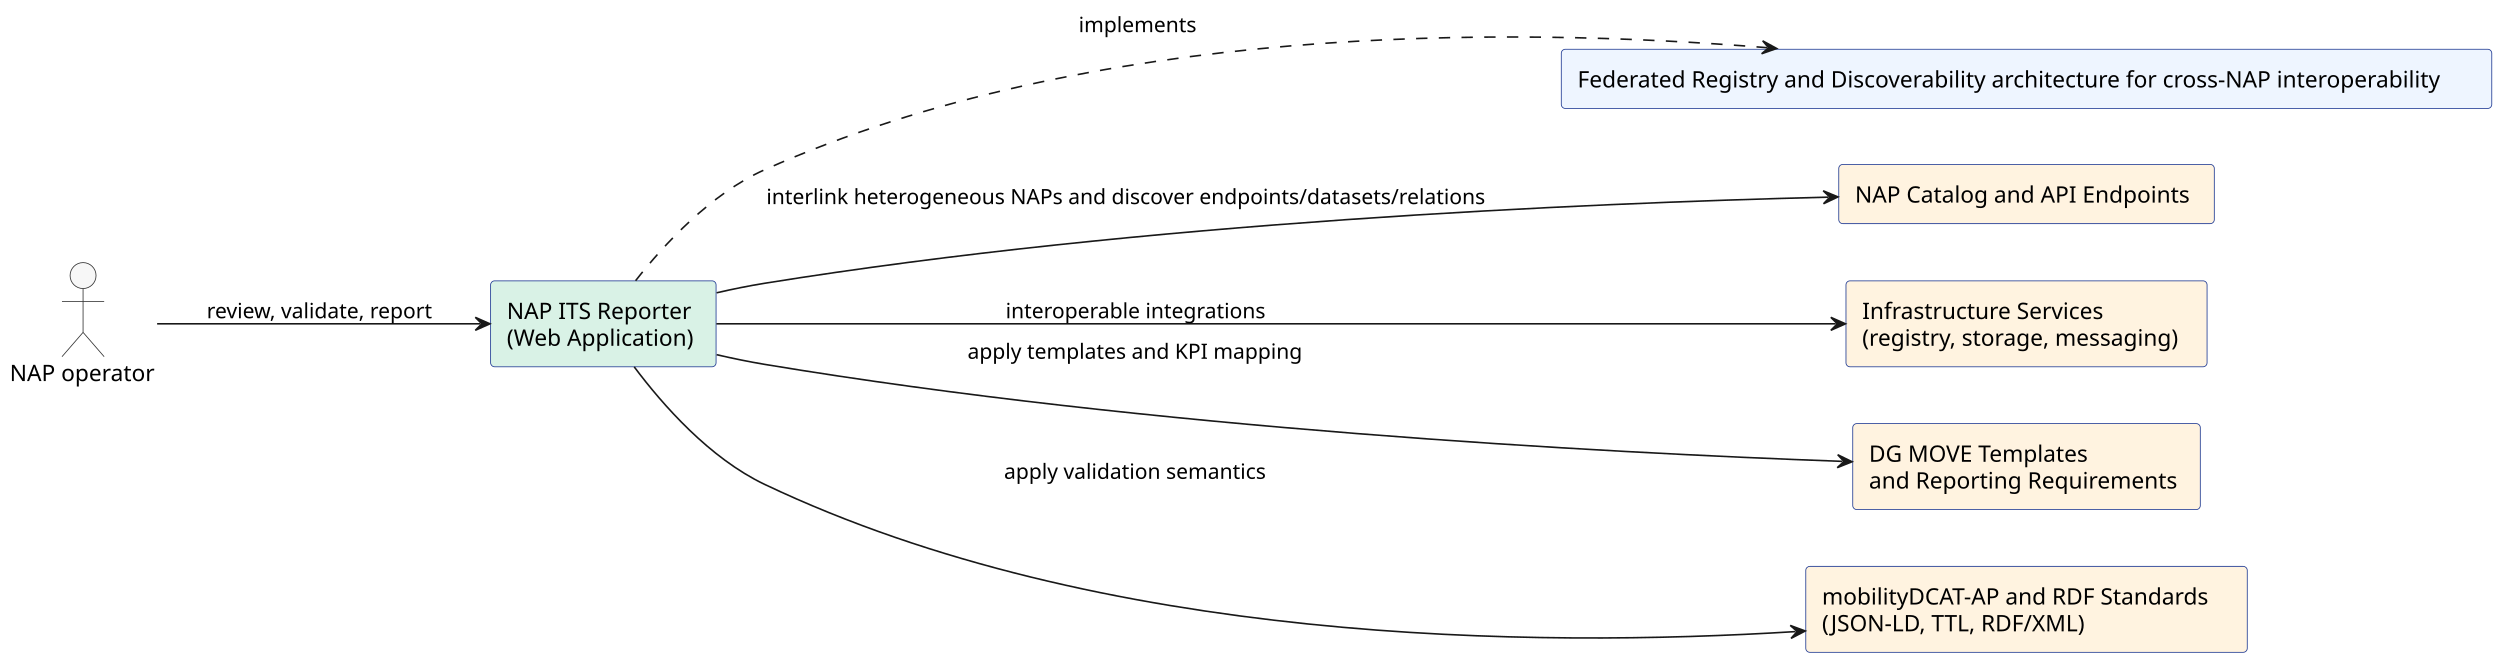
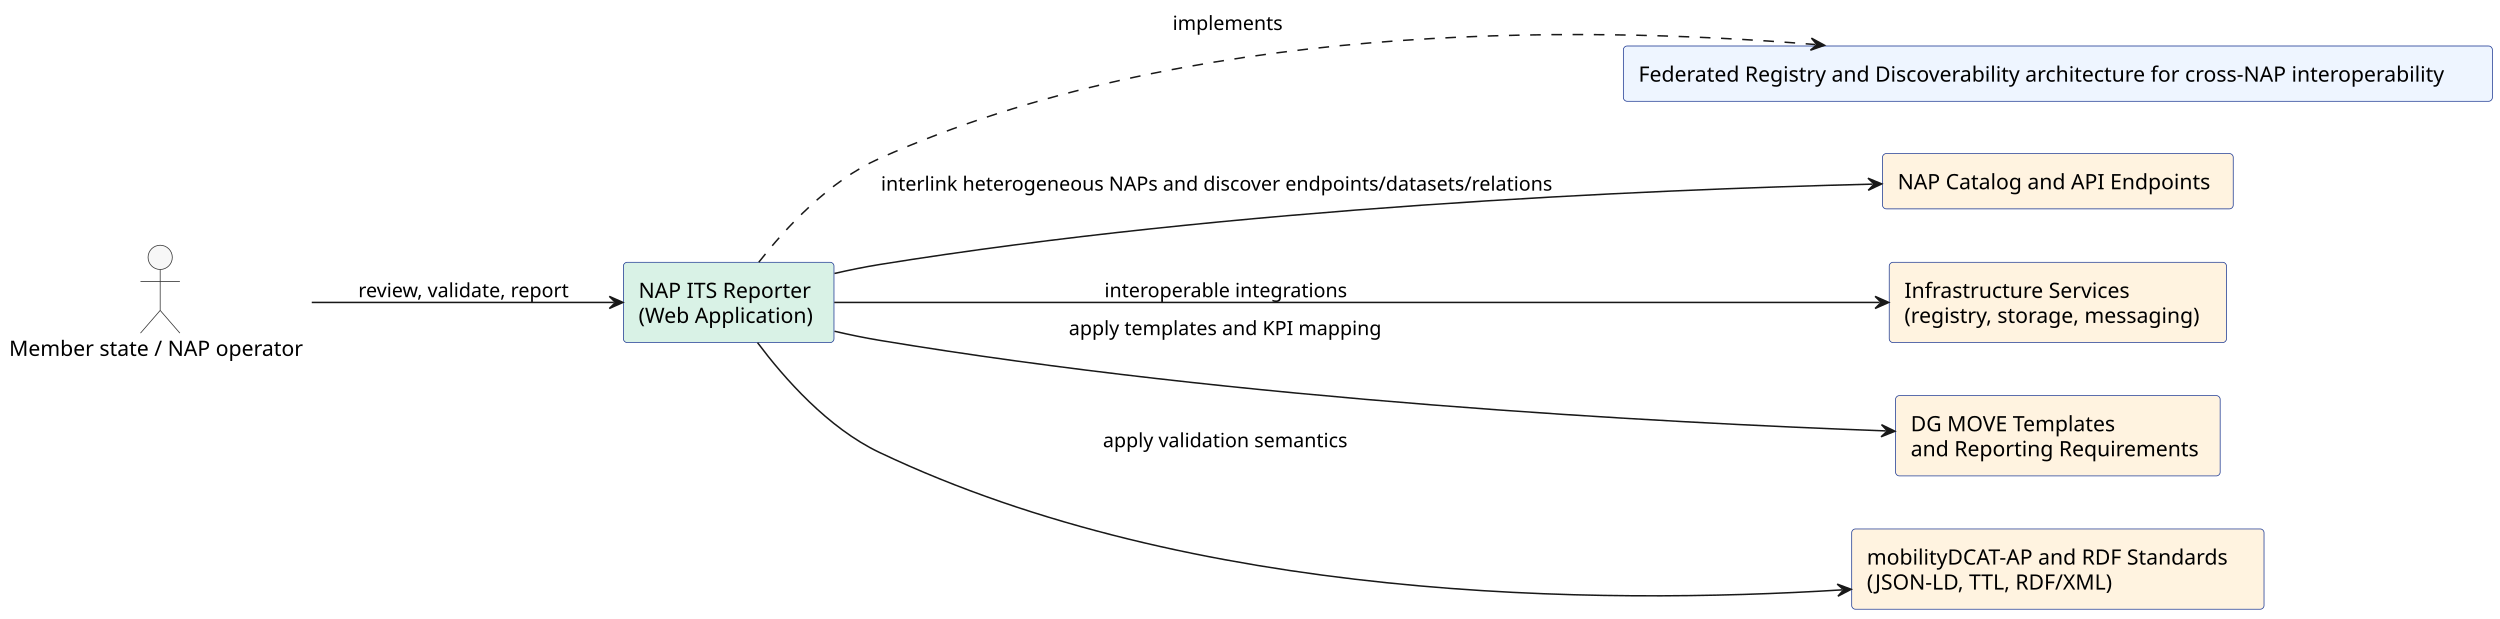
- <svg xmlns="http://www.w3.org/2000/svg" contentStyleType="text/css" data-diagram-type="DESCRIPTION" height="408px" preserveAspectRatio="none" style="width:1541px;height:408px;background:#FFFFFF;" version="1.1" viewBox="0 0 1541 408" width="1541px" zoomAndPan="magnify">
+ <svg xmlns="http://www.w3.org/2000/svg" contentStyleType="text/css" data-diagram-type="DESCRIPTION" height="408px" preserveAspectRatio="none" style="width:1650px;height:408px;background:#FFFFFF;" version="1.1" viewBox="0 0 1650 408" width="1650px" zoomAndPan="magnify">
  <defs />
  <g>
    <g class="entity" data-entity="U" data-source-line="16" data-uid="ent0002" id="entity_U">
-       <ellipse cx="51.203" cy="169.862" fill="#F7F7F7" rx="8" ry="8" style="stroke:#333333;stroke-width:0.5;" />
-       <path d="M51.203,177.862 L51.203,204.862 M38.203,185.862 L64.203,185.862 M51.203,204.862 L38.203,219.862 M51.203,204.862 L64.203,219.862" fill="none" style="stroke:#333333;stroke-width:0.5;" />
-       <text fill="#000000" font-family="sans-serif" font-size="14" lengthAdjust="spacing" textLength="90.405" x="6" y="234.897">NAP operator</text>
+       <ellipse cx="105.723" cy="169.862" fill="#F7F7F7" rx="8" ry="8" style="stroke:#333333;stroke-width:0.5;" />
+       <path d="M105.723,177.862 L105.723,204.862 M92.723,185.862 L118.723,185.862 M105.723,204.862 L92.723,219.862 M105.723,204.862 L118.723,219.862" fill="none" style="stroke:#333333;stroke-width:0.5;" />
+       <text fill="#000000" font-family="sans-serif" font-size="14" lengthAdjust="spacing" textLength="199.445" x="6" y="234.897">Member state / NAP operator</text>
    </g>
    <g class="entity" data-entity="APP" data-source-line="18" data-uid="ent0003" id="entity_APP">
-       <rect fill="#D9F2E6" height="52.977" rx="2.5" ry="2.5" style="stroke:#1F3A93;stroke-width:0.5;" width="138.973" x="302.41" y="173.112" />
-       <text fill="#000000" font-family="sans-serif" font-size="14" lengthAdjust="spacing" textLength="115.582" x="312.41" y="196.647">NAP ITS Reporter</text>
-       <text fill="#000000" font-family="sans-serif" font-size="14" lengthAdjust="spacing" textLength="118.973" x="312.41" y="213.136">(Web Application)</text>
+       <rect fill="#D9F2E6" height="52.977" rx="2.5" ry="2.5" style="stroke:#1F3A93;stroke-width:0.5;" width="138.973" x="411.45" y="173.112" />
+       <text fill="#000000" font-family="sans-serif" font-size="14" lengthAdjust="spacing" textLength="115.582" x="421.45" y="196.647">NAP ITS Reporter</text>
+       <text fill="#000000" font-family="sans-serif" font-size="14" lengthAdjust="spacing" textLength="118.973" x="421.45" y="213.136">(Web Application)</text>
    </g>
    <g class="entity" data-entity="PATTERN" data-source-line="19" data-uid="ent0004" id="entity_PATTERN">
-       <rect fill="#EEF5FF" height="36.488" rx="2.5" ry="2.5" style="stroke:#1F3A93;stroke-width:0.5;" width="573.547" x="962.38" y="30.362" />
-       <text fill="#000000" font-family="sans-serif" font-size="14" lengthAdjust="spacing" textLength="553.547" x="972.38" y="53.897">Federated Registry and Discoverability architecture for cross-NAP interoperability</text>
+       <rect fill="#EEF5FF" height="36.488" rx="2.5" ry="2.5" style="stroke:#1F3A93;stroke-width:0.5;" width="573.547" x="1071.42" y="30.362" />
+       <text fill="#000000" font-family="sans-serif" font-size="14" lengthAdjust="spacing" textLength="553.547" x="1081.42" y="53.897">Federated Registry and Discoverability architecture for cross-NAP interoperability</text>
    </g>
    <g class="entity" data-entity="NAP" data-source-line="21" data-uid="ent0005" id="entity_NAP">
-       <rect fill="#FFF3E0" height="36.488" rx="2.5" ry="2.5" style="stroke:#1F3A93;stroke-width:0.5;" width="231.49" x="1133.41" y="101.362" />
-       <text fill="#000000" font-family="sans-serif" font-size="14" lengthAdjust="spacing" textLength="211.49" x="1143.41" y="124.897">NAP Catalog and API Endpoints</text>
+       <rect fill="#FFF3E0" height="36.488" rx="2.5" ry="2.5" style="stroke:#1F3A93;stroke-width:0.5;" width="231.49" x="1242.45" y="101.362" />
+       <text fill="#000000" font-family="sans-serif" font-size="14" lengthAdjust="spacing" textLength="211.49" x="1252.45" y="124.897">NAP Catalog and API Endpoints</text>
    </g>
    <g class="entity" data-entity="INFRA" data-source-line="22" data-uid="ent0006" id="entity_INFRA">
-       <rect fill="#FFF3E0" height="52.977" rx="2.5" ry="2.5" style="stroke:#1F3A93;stroke-width:0.5;" width="222.576" x="1137.86" y="173.112" />
-       <text fill="#000000" font-family="sans-serif" font-size="14" lengthAdjust="spacing" textLength="151.642" x="1147.86" y="196.647">Infrastructure Services</text>
-       <text fill="#000000" font-family="sans-serif" font-size="14" lengthAdjust="spacing" textLength="202.576" x="1147.86" y="213.136">(registry, storage, messaging)</text>
+       <rect fill="#FFF3E0" height="52.977" rx="2.5" ry="2.5" style="stroke:#1F3A93;stroke-width:0.5;" width="222.576" x="1246.9" y="173.112" />
+       <text fill="#000000" font-family="sans-serif" font-size="14" lengthAdjust="spacing" textLength="151.642" x="1256.9" y="196.647">Infrastructure Services</text>
+       <text fill="#000000" font-family="sans-serif" font-size="14" lengthAdjust="spacing" textLength="202.576" x="1256.9" y="213.136">(registry, storage, messaging)</text>
    </g>
    <g class="entity" data-entity="DGMOVE" data-source-line="23" data-uid="ent0007" id="entity_DGMOVE">
-       <rect fill="#FFF3E0" height="52.977" rx="2.5" ry="2.5" style="stroke:#1F3A93;stroke-width:0.5;" width="214.243" x="1142.03" y="261.112" />
-       <text fill="#000000" font-family="sans-serif" font-size="14" lengthAdjust="spacing" textLength="139.624" x="1152.03" y="284.647">DG MOVE Templates</text>
-       <text fill="#000000" font-family="sans-serif" font-size="14" lengthAdjust="spacing" textLength="194.243" x="1152.03" y="301.136">and Reporting Requirements</text>
+       <rect fill="#FFF3E0" height="52.977" rx="2.5" ry="2.5" style="stroke:#1F3A93;stroke-width:0.5;" width="214.243" x="1251.07" y="261.112" />
+       <text fill="#000000" font-family="sans-serif" font-size="14" lengthAdjust="spacing" textLength="139.624" x="1261.07" y="284.647">DG MOVE Templates</text>
+       <text fill="#000000" font-family="sans-serif" font-size="14" lengthAdjust="spacing" textLength="194.243" x="1261.07" y="301.136">and Reporting Requirements</text>
    </g>
    <g class="entity" data-entity="STD" data-source-line="24" data-uid="ent0008" id="entity_STD">
-       <rect fill="#FFF3E0" height="52.977" rx="2.5" ry="2.5" style="stroke:#1F3A93;stroke-width:0.5;" width="272.137" x="1113.08" y="349.112" />
-       <text fill="#000000" font-family="sans-serif" font-size="14" lengthAdjust="spacing" textLength="252.137" x="1123.08" y="372.647">mobilityDCAT-AP and RDF Standards</text>
-       <text fill="#000000" font-family="sans-serif" font-size="14" lengthAdjust="spacing" textLength="173.633" x="1123.08" y="389.136">(JSON-LD, TTL, RDF/XML)</text>
+       <rect fill="#FFF3E0" height="52.977" rx="2.5" ry="2.5" style="stroke:#1F3A93;stroke-width:0.5;" width="272.137" x="1222.12" y="349.112" />
+       <text fill="#000000" font-family="sans-serif" font-size="14" lengthAdjust="spacing" textLength="252.137" x="1232.12" y="372.647">mobilityDCAT-AP and RDF Standards</text>
+       <text fill="#000000" font-family="sans-serif" font-size="14" lengthAdjust="spacing" textLength="173.633" x="1232.12" y="389.136">(JSON-LD, TTL, RDF/XML)</text>
    </g>
    <g class="link" data-entity-1="U" data-entity-2="APP" data-source-line="26" data-uid="lnk9" id="link_U_APP">
-       <path d="M96.85,199.602 C150.13,199.602 233.79,199.602 295.98,199.602" fill="none" id="U-to-APP" style="stroke:#181818;stroke-width:1;" />
-       <polygon fill="#181818" points="301.98,199.602,292.98,195.602,296.98,199.602,292.98,203.602,301.98,199.602" style="stroke:#181818;stroke-width:1;" />
-       <text fill="#000000" font-family="sans-serif" font-size="13" lengthAdjust="spacing" textLength="144.561" x="127.41" y="196.171">review, validate, report</text>
+       <path d="M205.76,199.602 C270.54,199.602 347.54,199.602 405.16,199.602" fill="none" id="U-to-APP" style="stroke:#181818;stroke-width:1;" />
+       <polygon fill="#181818" points="411.16,199.602,402.16,195.602,406.16,199.602,402.16,203.602,411.16,199.602" style="stroke:#181818;stroke-width:1;" />
+       <text fill="#000000" font-family="sans-serif" font-size="13" lengthAdjust="spacing" textLength="144.561" x="236.45" y="196.171">review, validate, report</text>
    </g>
    <g class="link" data-entity-1="APP" data-entity-2="PATTERN" data-source-line="27" data-uid="lnk10" id="link_APP_PATTERN">
-       <path d="M391.77,173.032 C409.49,150.452 438.18,119.412 471.38,104.602 C672.79,14.732 926.94,16.175 1089.17,29.395" fill="none" id="APP-to-PATTERN" style="stroke:#181818;stroke-width:1;stroke-dasharray:7,7;" />
-       <polygon fill="#181818" points="1095.15,29.882,1086.505,25.164,1090.167,29.476,1085.855,33.138,1095.15,29.882" style="stroke:#181818;stroke-width:1;" />
-       <text fill="#000000" font-family="sans-serif" font-size="13" lengthAdjust="spacing" textLength="74.014" x="664.88" y="19.811">implements</text>
+       <path d="M500.81,173.032 C518.53,150.452 547.22,119.412 580.42,104.602 C781.83,14.732 1035.98,16.175 1198.21,29.395" fill="none" id="APP-to-PATTERN" style="stroke:#181818;stroke-width:1;stroke-dasharray:7,7;" />
+       <polygon fill="#181818" points="1204.19,29.882,1195.545,25.164,1199.207,29.476,1194.895,33.138,1204.19,29.882" style="stroke:#181818;stroke-width:1;" />
+       <text fill="#000000" font-family="sans-serif" font-size="13" lengthAdjust="spacing" textLength="74.014" x="773.92" y="19.811">implements</text>
    </g>
    <g class="link" data-entity-1="APP" data-entity-2="NAP" data-source-line="29" data-uid="lnk11" id="link_APP_NAP">
-       <path d="M441.71,180.482 C451.61,178.212 461.71,176.162 471.38,174.602 C704.29,137.102 974.592,125.322 1126.912,121.522" fill="none" id="APP-to-NAP" style="stroke:#181818;stroke-width:1;" />
-       <polygon fill="#181818" points="1132.91,121.372,1123.813,117.598,1127.912,121.497,1124.013,125.595,1132.91,121.372" style="stroke:#181818;stroke-width:1;" />
-       <text fill="#000000" font-family="sans-serif" font-size="13" lengthAdjust="spacing" textLength="459.545" x="472.38" y="125.82">interlink heterogeneous NAPs and discover endpoints/datasets/relations</text>
+       <path d="M550.75,180.482 C560.65,178.212 570.75,176.162 580.42,174.602 C813.33,137.102 1083.632,125.322 1235.952,121.522" fill="none" id="APP-to-NAP" style="stroke:#181818;stroke-width:1;" />
+       <polygon fill="#181818" points="1241.95,121.372,1232.853,117.598,1236.952,121.497,1233.053,125.595,1241.95,121.372" style="stroke:#181818;stroke-width:1;" />
+       <text fill="#000000" font-family="sans-serif" font-size="13" lengthAdjust="spacing" textLength="459.545" x="581.42" y="125.82">interlink heterogeneous NAPs and discover endpoints/datasets/relations</text>
    </g>
    <g class="link" data-entity-1="APP" data-entity-2="INFRA" data-source-line="30" data-uid="lnk12" id="link_APP_INFRA">
-       <path d="M441.57,199.602 C592.49,199.602 948.16,199.602 1131.53,199.602" fill="none" id="APP-to-INFRA" style="stroke:#181818;stroke-width:1;" />
-       <polygon fill="#181818" points="1137.53,199.602,1128.53,195.602,1132.53,199.602,1128.53,203.602,1137.53,199.602" style="stroke:#181818;stroke-width:1;" />
-       <text fill="#000000" font-family="sans-serif" font-size="13" lengthAdjust="spacing" textLength="164.29" x="619.88" y="196.171">interoperable integrations</text>
+       <path d="M550.61,199.602 C701.53,199.602 1057.2,199.602 1240.57,199.602" fill="none" id="APP-to-INFRA" style="stroke:#181818;stroke-width:1;" />
+       <polygon fill="#181818" points="1246.57,199.602,1237.57,195.602,1241.57,199.602,1237.57,203.602,1246.57,199.602" style="stroke:#181818;stroke-width:1;" />
+       <text fill="#000000" font-family="sans-serif" font-size="13" lengthAdjust="spacing" textLength="164.29" x="728.92" y="196.171">interoperable integrations</text>
    </g>
    <g class="link" data-entity-1="APP" data-entity-2="DGMOVE" data-source-line="31" data-uid="lnk13" id="link_APP_DGMOVE">
-       <path d="M441.73,218.632 C451.62,220.912 461.72,223.002 471.38,224.602 C708.78,264.072 985.294,278.893 1135.614,284.393" fill="none" id="APP-to-DGMOVE" style="stroke:#181818;stroke-width:1;" />
-       <polygon fill="#181818" points="1141.61,284.612,1132.762,280.286,1136.613,284.429,1132.47,288.28,1141.61,284.612" style="stroke:#181818;stroke-width:1;" />
-       <text fill="#000000" font-family="sans-serif" font-size="13" lengthAdjust="spacing" textLength="211.098" x="596.38" y="221.171">apply templates and KPI mapping</text>
+       <path d="M550.77,218.632 C560.66,220.912 570.76,223.002 580.42,224.602 C817.82,264.072 1094.334,278.893 1244.654,284.393" fill="none" id="APP-to-DGMOVE" style="stroke:#181818;stroke-width:1;" />
+       <polygon fill="#181818" points="1250.65,284.612,1241.802,280.286,1245.653,284.429,1241.51,288.28,1250.65,284.612" style="stroke:#181818;stroke-width:1;" />
+       <text fill="#000000" font-family="sans-serif" font-size="13" lengthAdjust="spacing" textLength="211.098" x="705.42" y="221.171">apply templates and KPI mapping</text>
    </g>
    <g class="link" data-entity-1="APP" data-entity-2="STD" data-source-line="32" data-uid="lnk14" id="link_APP_STD">
-       <path d="M390.93,226.142 C408.49,249.592 437.43,282.482 471.38,298.602 C678.71,397.072 945.732,399.325 1106.752,389.315" fill="none" id="APP-to-STD" style="stroke:#181818;stroke-width:1;" />
-       <polygon fill="#181818" points="1112.74,388.942,1103.509,385.508,1107.75,389.252,1104.005,393.493,1112.74,388.942" style="stroke:#181818;stroke-width:1;" />
-       <text fill="#000000" font-family="sans-serif" font-size="13" lengthAdjust="spacing" textLength="166.937" x="618.88" y="295.171">apply validation semantics</text>
+       <path d="M499.97,226.142 C517.53,249.592 546.47,282.482 580.42,298.602 C787.75,397.072 1054.772,399.325 1215.792,389.315" fill="none" id="APP-to-STD" style="stroke:#181818;stroke-width:1;" />
+       <polygon fill="#181818" points="1221.78,388.942,1212.549,385.508,1216.79,389.252,1213.045,393.493,1221.78,388.942" style="stroke:#181818;stroke-width:1;" />
+       <text fill="#000000" font-family="sans-serif" font-size="13" lengthAdjust="spacing" textLength="166.937" x="727.92" y="295.171">apply validation semantics</text>
    </g>
  </g>
</svg>
